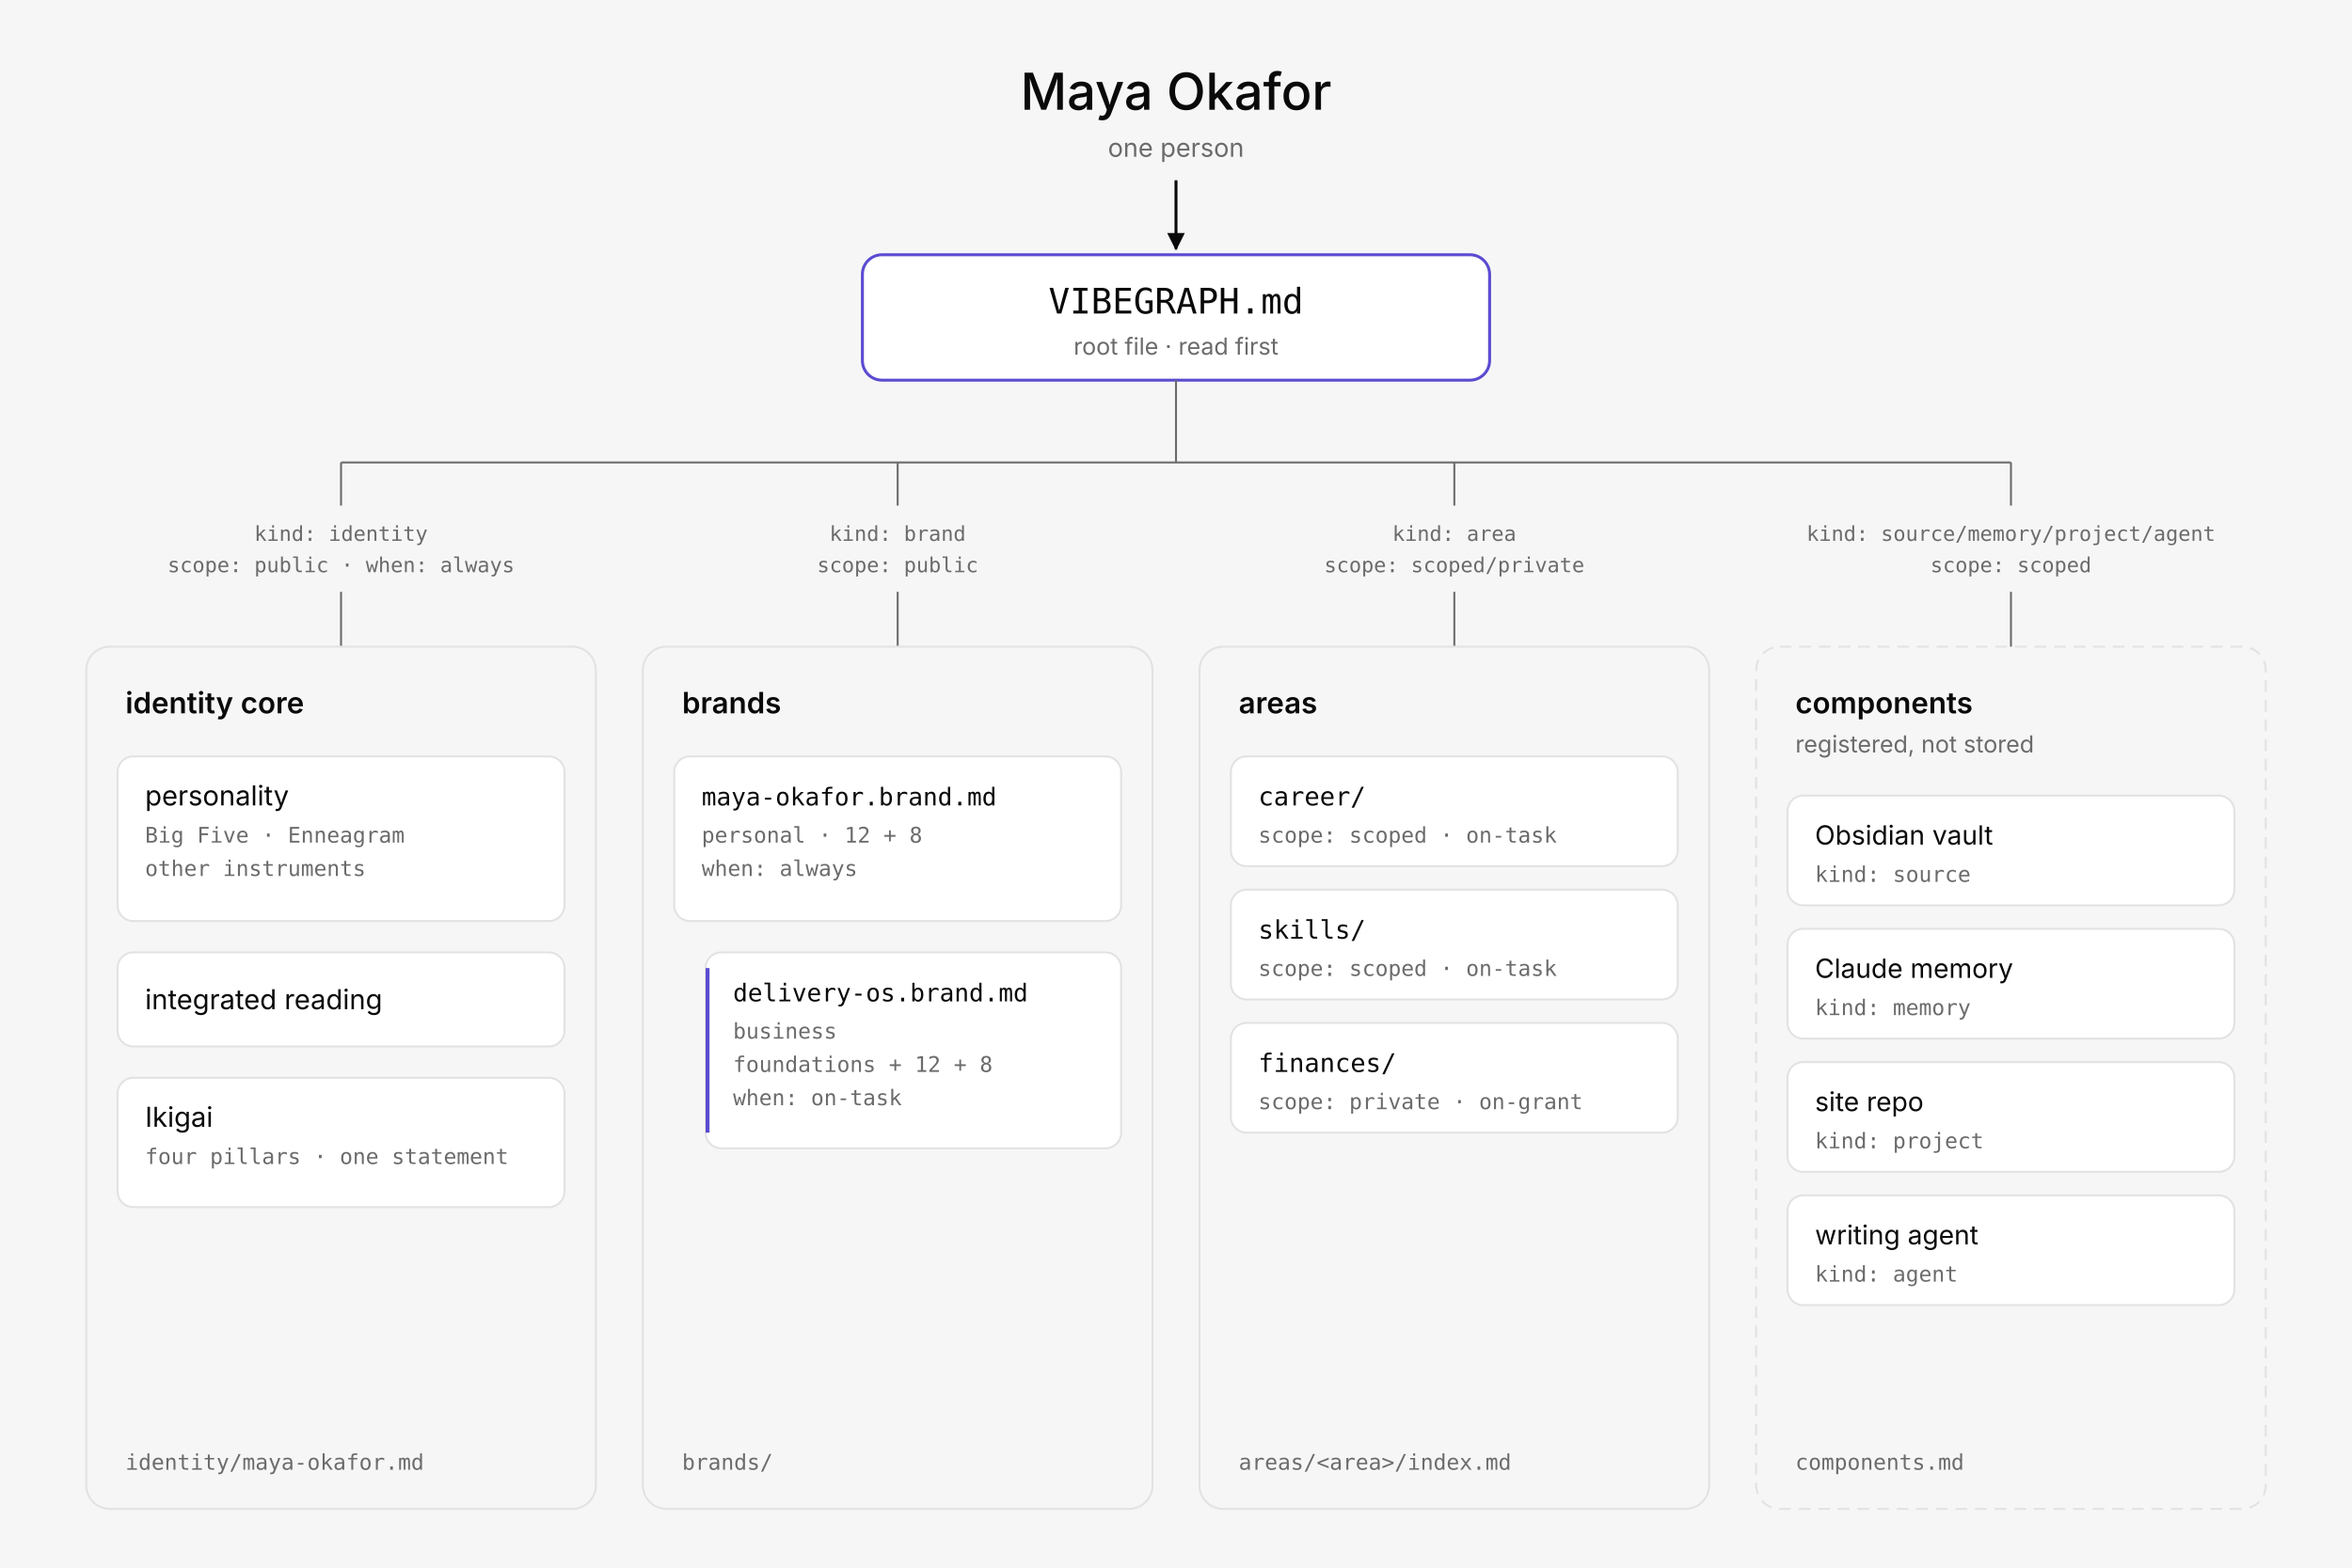
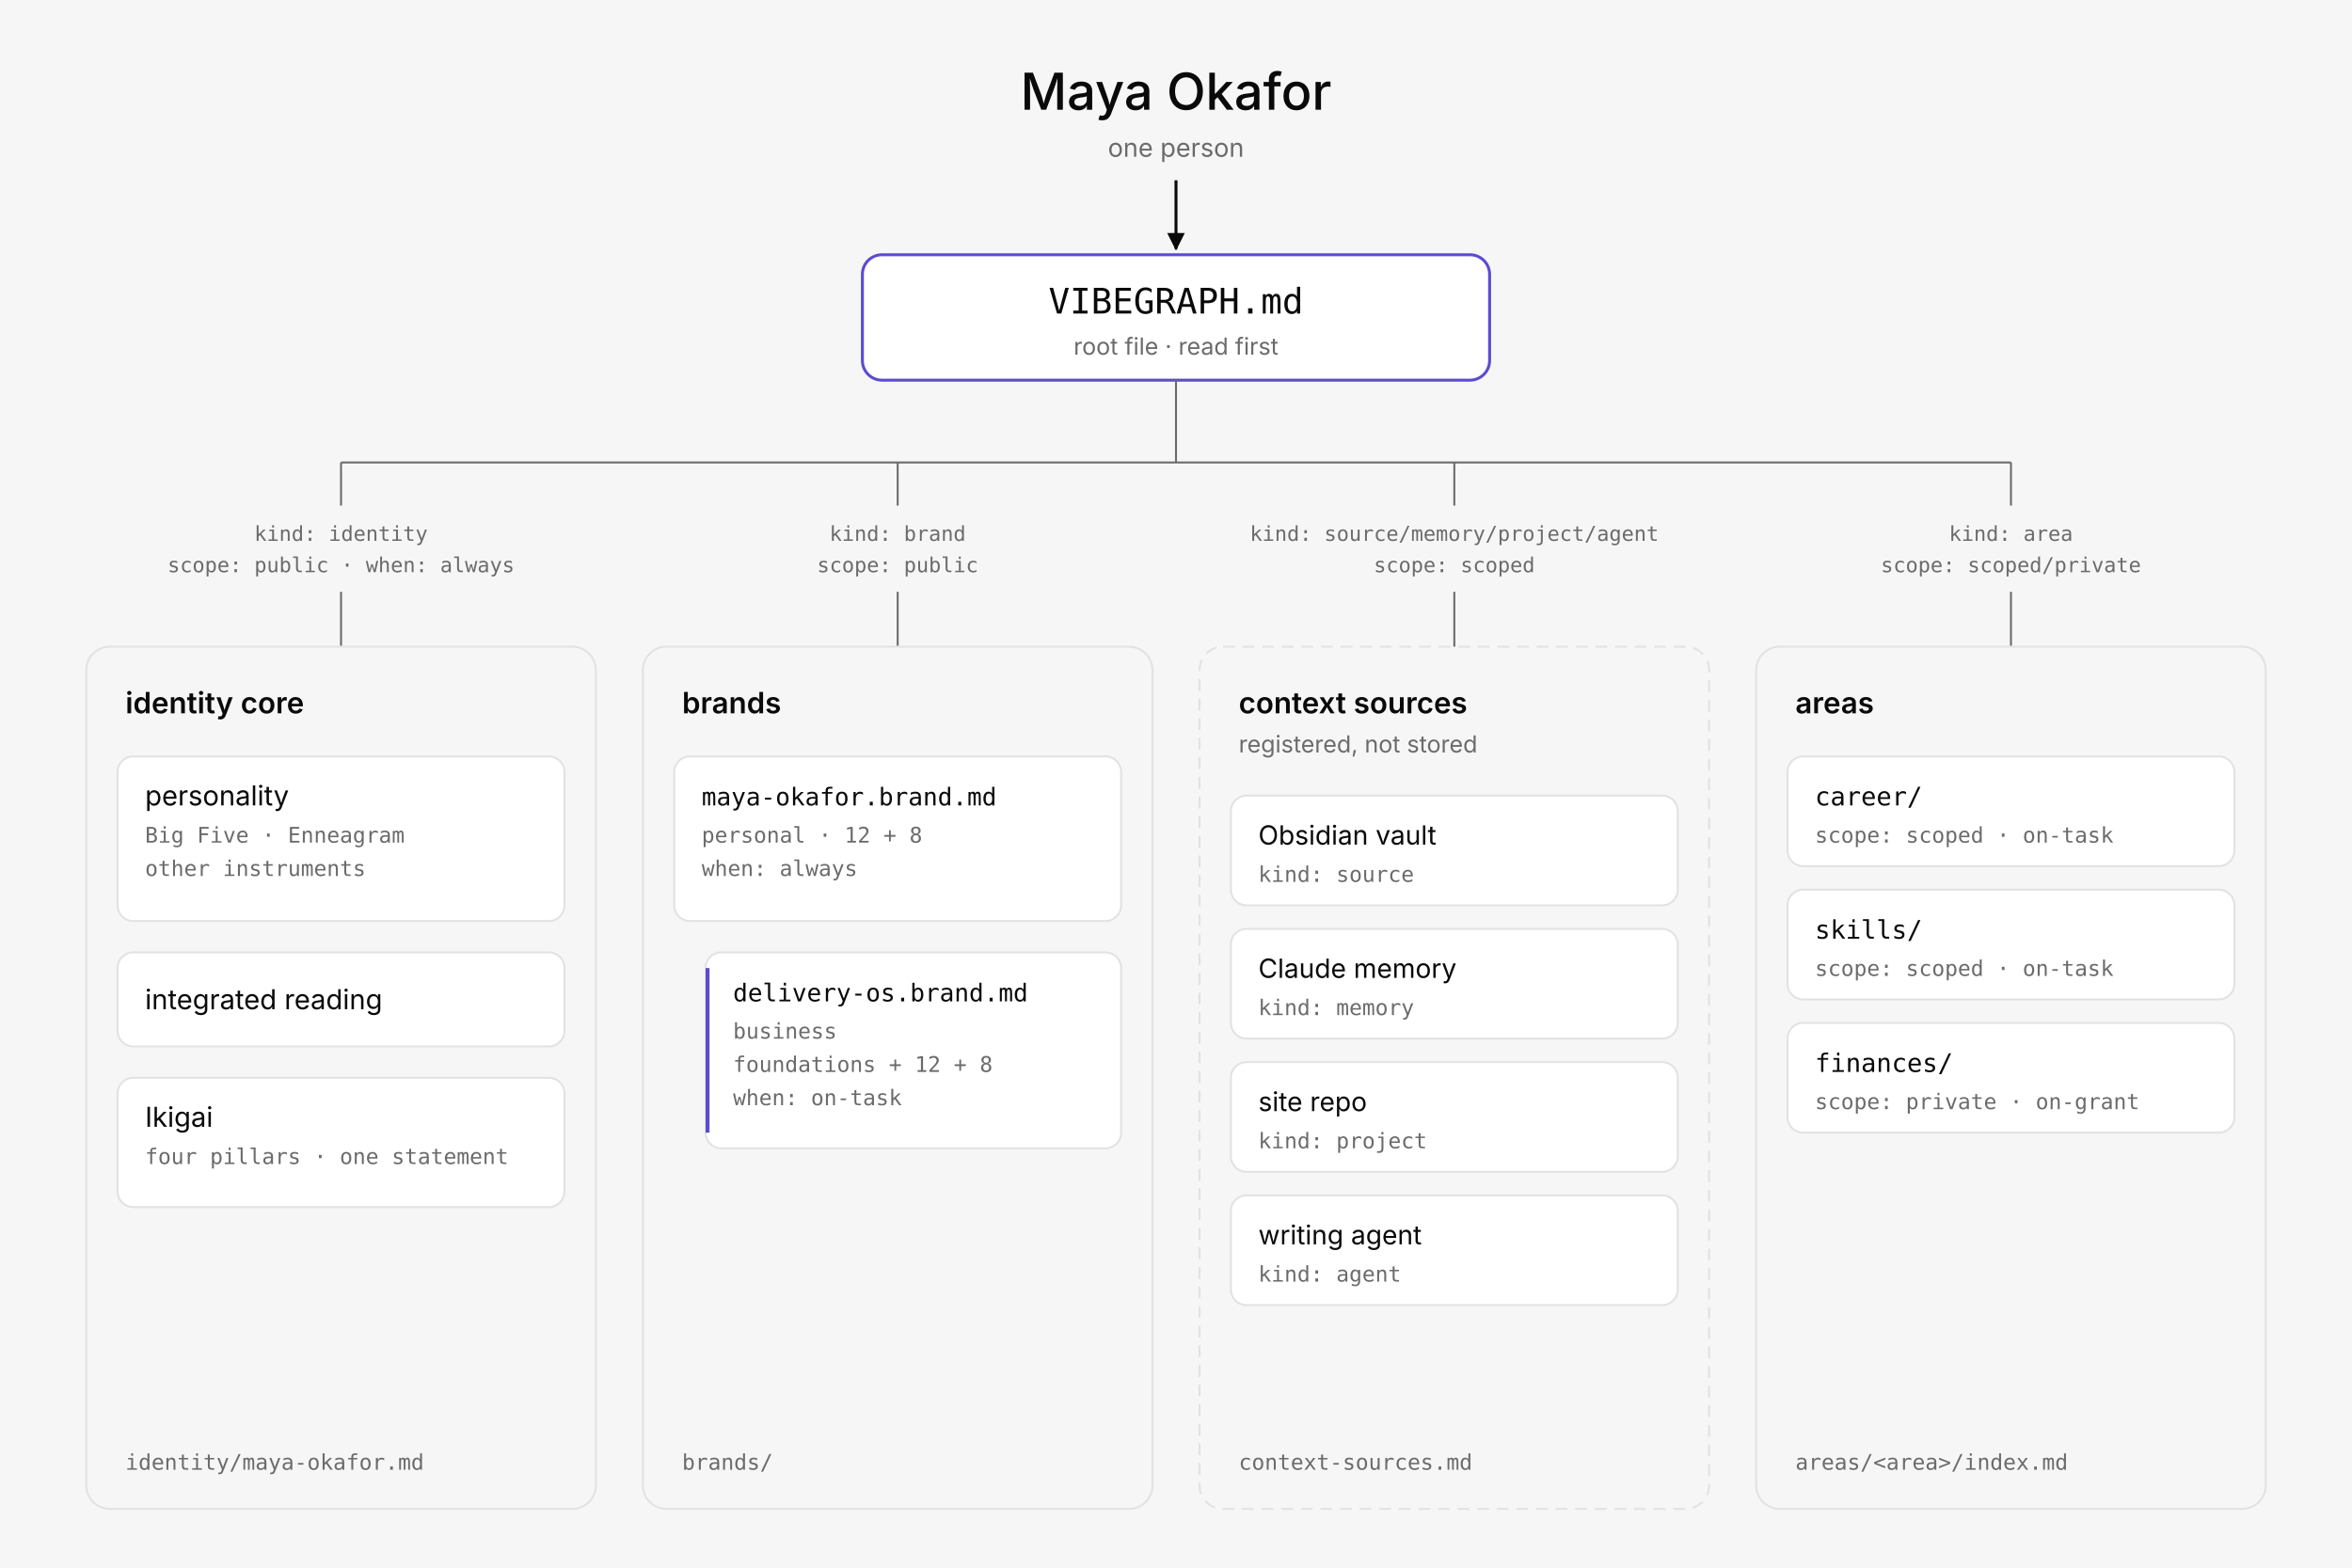
<svg xmlns="http://www.w3.org/2000/svg" viewBox="0 0 1200 800" width="1200" height="800" role="img" aria-label="Figure 1: the anatomy of a vibegraph">
  <rect width="1200" height="800" fill="#f6f6f6" />
  <defs>
    <marker id="f1-arrow" viewBox="0 0 10 10" refX="9" refY="5" markerWidth="6" markerHeight="6" orient="auto">
      <path d="M0,0 L10,5 L0,10 z" fill="#0a0a0a" />
    </marker>
  </defs>
  <text x="600.0" y="56.0" font-family="'Space Grotesk', Inter, sans-serif" font-size="26" font-weight="500" fill="#0a0a0a" text-anchor="middle">Maya Okafor</text>
  <text x="600.0" y="80.0" font-family="Inter, sans-serif" font-size="13" font-weight="400" fill="#6b6b6b" text-anchor="middle">one person</text>
  <line x1="600.0" y1="92.0" x2="600.0" y2="127.0" stroke="#0a0a0a" stroke-width="1.5" marker-end="url(#f1-arrow)" />
  <rect x="440.0" y="130.0" width="320.0" height="64.0" rx="10" fill="#ffffff" stroke="#5a4bd1" stroke-width="1.5" />
  <text x="600.0" y="160.0" font-family="'IBM Plex Mono', Menlo, monospace" font-size="18" font-weight="500" fill="#0a0a0a" text-anchor="middle">VIBEGRAPH.md</text>
  <text x="600.0" y="181.0" font-family="Inter, sans-serif" font-size="12" font-weight="400" fill="#6b6b6b" text-anchor="middle">root file · read first</text>
  <line x1="600.0" y1="194.0" x2="600.0" y2="236.0" stroke="#6b6b6b" stroke-width="1.0" />
  <line x1="174.0" y1="236.0" x2="1026.0" y2="236.0" stroke="#6b6b6b" stroke-width="1.0" />
  <line x1="174.0" y1="236.0" x2="174.0" y2="330.0" stroke="#6b6b6b" stroke-width="1.0" />
  <rect x="77.8" y="258.0" width="192.4" height="44.0" rx="4" fill="#f6f6f6" stroke="none" stroke-width="0" />
  <text x="174.0" y="276.0" font-family="'IBM Plex Mono', Menlo, monospace" font-size="10.5" font-weight="400" fill="#6b6b6b" text-anchor="middle">kind: identity</text>
  <text x="174.0" y="292.0" font-family="'IBM Plex Mono', Menlo, monospace" font-size="10.5" font-weight="400" fill="#6b6b6b" text-anchor="middle">scope: public · when: always</text>
  <line x1="458.0" y1="236.0" x2="458.0" y2="330.0" stroke="#6b6b6b" stroke-width="1.0" />
  <rect x="409.1" y="258.0" width="97.9" height="44.0" rx="4" fill="#f6f6f6" stroke="none" stroke-width="0" />
  <text x="458.0" y="276.0" font-family="'IBM Plex Mono', Menlo, monospace" font-size="10.5" font-weight="400" fill="#6b6b6b" text-anchor="middle">kind: brand</text>
  <text x="458.0" y="292.0" font-family="'IBM Plex Mono', Menlo, monospace" font-size="10.5" font-weight="400" fill="#6b6b6b" text-anchor="middle">scope: public</text>
  <line x1="742.0" y1="236.0" x2="742.0" y2="330.0" stroke="#6b6b6b" stroke-width="1.0" />
-   <rect x="667.9" y="258.0" width="148.3" height="44.0" rx="4" fill="#f6f6f6" stroke="none" stroke-width="0" />
-   <text x="742.0" y="276.0" font-family="'IBM Plex Mono', Menlo, monospace" font-size="10.5" font-weight="400" fill="#6b6b6b" text-anchor="middle">kind: area</text>
-   <text x="742.0" y="292.0" font-family="'IBM Plex Mono', Menlo, monospace" font-size="10.5" font-weight="400" fill="#6b6b6b" text-anchor="middle">scope: scoped/private</text>
+   <rect x="630.0" y="258.0" width="223.9" height="44.0" rx="4" fill="#f6f6f6" stroke="none" stroke-width="0" />
+   <text x="742.0" y="276.0" font-family="'IBM Plex Mono', Menlo, monospace" font-size="10.5" font-weight="400" fill="#6b6b6b" text-anchor="middle">kind: source/memory/project/agent</text>
+   <text x="742.0" y="292.0" font-family="'IBM Plex Mono', Menlo, monospace" font-size="10.5" font-weight="400" fill="#6b6b6b" text-anchor="middle">scope: scoped</text>
  <line x1="1026.0" y1="236.0" x2="1026.0" y2="330.0" stroke="#6b6b6b" stroke-width="1.0" />
-   <rect x="914.0" y="258.0" width="223.9" height="44.0" rx="4" fill="#f6f6f6" stroke="none" stroke-width="0" />
-   <text x="1026.0" y="276.0" font-family="'IBM Plex Mono', Menlo, monospace" font-size="10.5" font-weight="400" fill="#6b6b6b" text-anchor="middle">kind: source/memory/project/agent</text>
-   <text x="1026.0" y="292.0" font-family="'IBM Plex Mono', Menlo, monospace" font-size="10.5" font-weight="400" fill="#6b6b6b" text-anchor="middle">scope: scoped</text>
+   <rect x="951.9" y="258.0" width="148.3" height="44.0" rx="4" fill="#f6f6f6" stroke="none" stroke-width="0" />
+   <text x="1026.0" y="276.0" font-family="'IBM Plex Mono', Menlo, monospace" font-size="10.5" font-weight="400" fill="#6b6b6b" text-anchor="middle">kind: area</text>
+   <text x="1026.0" y="292.0" font-family="'IBM Plex Mono', Menlo, monospace" font-size="10.5" font-weight="400" fill="#6b6b6b" text-anchor="middle">scope: scoped/private</text>
  <rect x="44.0" y="330.0" width="260.0" height="440.0" rx="12" fill="none" stroke="#e2e2e2" stroke-width="1.0" />
  <text x="64.0" y="364.0" font-family="Inter, sans-serif" font-size="15" font-weight="600" fill="#0a0a0a" text-anchor="start">identity core</text>
  <rect x="328.0" y="330.0" width="260.0" height="440.0" rx="12" fill="none" stroke="#e2e2e2" stroke-width="1.0" />
  <text x="348.0" y="364.0" font-family="Inter, sans-serif" font-size="15" font-weight="600" fill="#0a0a0a" text-anchor="start">brands</text>
-   <rect x="612.0" y="330.0" width="260.0" height="440.0" rx="12" fill="none" stroke="#e2e2e2" stroke-width="1.0" />
-   <text x="632.0" y="364.0" font-family="Inter, sans-serif" font-size="15" font-weight="600" fill="#0a0a0a" text-anchor="start">areas</text>
-   <rect x="896.0" y="330.0" width="260.0" height="440.0" rx="12" fill="none" stroke="#e2e2e2" stroke-width="1.0" stroke-dasharray="6 4" />
-   <text x="916.0" y="364.0" font-family="Inter, sans-serif" font-size="15" font-weight="600" fill="#0a0a0a" text-anchor="start">components</text>
-   <text x="916.0" y="384.0" font-family="Inter, sans-serif" font-size="12" font-weight="400" fill="#6b6b6b" text-anchor="start">registered, not stored</text>
+   <rect x="612.0" y="330.0" width="260.0" height="440.0" rx="12" fill="none" stroke="#e2e2e2" stroke-width="1.0" stroke-dasharray="6 4" />
+   <text x="632.0" y="364.0" font-family="Inter, sans-serif" font-size="15" font-weight="600" fill="#0a0a0a" text-anchor="start">context sources</text>
+   <rect x="896.0" y="330.0" width="260.0" height="440.0" rx="12" fill="none" stroke="#e2e2e2" stroke-width="1.0" />
+   <text x="916.0" y="364.0" font-family="Inter, sans-serif" font-size="15" font-weight="600" fill="#0a0a0a" text-anchor="start">areas</text>
+   <text x="632.0" y="384.0" font-family="Inter, sans-serif" font-size="12" font-weight="400" fill="#6b6b6b" text-anchor="start">registered, not stored</text>
  <rect x="60.0" y="386.0" width="228.0" height="84.0" rx="8" fill="#ffffff" stroke="#e2e2e2" stroke-width="1.0" />
  <text x="74.0" y="411.0" font-family="Inter, sans-serif" font-size="14" font-weight="400" fill="#0a0a0a" text-anchor="start">personality</text>
  <text x="74.0" y="430.0" font-family="'IBM Plex Mono', Menlo, monospace" font-size="11" font-weight="400" fill="#6b6b6b" text-anchor="start">Big Five · Enneagram</text>
  <text x="74.0" y="447.0" font-family="'IBM Plex Mono', Menlo, monospace" font-size="11" font-weight="400" fill="#6b6b6b" text-anchor="start">other instruments</text>
  <rect x="60.0" y="486.0" width="228.0" height="48.0" rx="8" fill="#ffffff" stroke="#e2e2e2" stroke-width="1.0" />
  <text x="74.0" y="515.0" font-family="Inter, sans-serif" font-size="14" font-weight="400" fill="#0a0a0a" text-anchor="start">integrated reading</text>
  <rect x="60.0" y="550.0" width="228.0" height="66.0" rx="8" fill="#ffffff" stroke="#e2e2e2" stroke-width="1.0" />
  <text x="74.0" y="575.0" font-family="Inter, sans-serif" font-size="14" font-weight="400" fill="#0a0a0a" text-anchor="start">Ikigai</text>
  <text x="74.0" y="594.0" font-family="'IBM Plex Mono', Menlo, monospace" font-size="11" font-weight="400" fill="#6b6b6b" text-anchor="start">four pillars · one statement</text>
  <text x="64.0" y="750.0" font-family="'IBM Plex Mono', Menlo, monospace" font-size="11" font-weight="400" fill="#6b6b6b" text-anchor="start">identity/maya-okafor.md</text>
  <rect x="344.0" y="386.0" width="228.0" height="84.0" rx="8" fill="#ffffff" stroke="#e2e2e2" stroke-width="1.0" />
  <text x="358.0" y="411.0" font-family="'IBM Plex Mono', Menlo, monospace" font-size="12.5" font-weight="500" fill="#0a0a0a" text-anchor="start">maya-okafor.brand.md</text>
  <text x="358.0" y="430.0" font-family="'IBM Plex Mono', Menlo, monospace" font-size="11" font-weight="400" fill="#6b6b6b" text-anchor="start">personal · 12 + 8</text>
  <text x="358.0" y="447.0" font-family="'IBM Plex Mono', Menlo, monospace" font-size="11" font-weight="400" fill="#6b6b6b" text-anchor="start">when: always</text>
  <rect x="360.0" y="486.0" width="212.0" height="100.0" rx="8" fill="#ffffff" stroke="#e2e2e2" stroke-width="1.0" />
  <line x1="361.0" y1="494.0" x2="361.0" y2="578.0" stroke="#5a4bd1" stroke-width="2" />
  <text x="374.0" y="511.0" font-family="'IBM Plex Mono', Menlo, monospace" font-size="12.5" font-weight="500" fill="#0a0a0a" text-anchor="start">delivery-os.brand.md</text>
  <text x="374.0" y="530.0" font-family="'IBM Plex Mono', Menlo, monospace" font-size="11" font-weight="400" fill="#6b6b6b" text-anchor="start">business</text>
  <text x="374.0" y="547.0" font-family="'IBM Plex Mono', Menlo, monospace" font-size="11" font-weight="400" fill="#6b6b6b" text-anchor="start">foundations + 12 + 8</text>
  <text x="374.0" y="564.0" font-family="'IBM Plex Mono', Menlo, monospace" font-size="11" font-weight="400" fill="#6b6b6b" text-anchor="start">when: on-task</text>
  <text x="348.0" y="750.0" font-family="'IBM Plex Mono', Menlo, monospace" font-size="11" font-weight="400" fill="#6b6b6b" text-anchor="start">brands/</text>
-   <rect x="628.0" y="386.0" width="228.0" height="56.0" rx="8" fill="#ffffff" stroke="#e2e2e2" stroke-width="1.0" />
-   <text x="642.0" y="411.0" font-family="'IBM Plex Mono', Menlo, monospace" font-size="13" font-weight="500" fill="#0a0a0a" text-anchor="start">career/</text>
-   <text x="642.0" y="430.0" font-family="'IBM Plex Mono', Menlo, monospace" font-size="11" font-weight="400" fill="#6b6b6b" text-anchor="start">scope: scoped · on-task</text>
-   <rect x="628.0" y="454.0" width="228.0" height="56.0" rx="8" fill="#ffffff" stroke="#e2e2e2" stroke-width="1.0" />
-   <text x="642.0" y="479.0" font-family="'IBM Plex Mono', Menlo, monospace" font-size="13" font-weight="500" fill="#0a0a0a" text-anchor="start">skills/</text>
-   <text x="642.0" y="498.0" font-family="'IBM Plex Mono', Menlo, monospace" font-size="11" font-weight="400" fill="#6b6b6b" text-anchor="start">scope: scoped · on-task</text>
-   <rect x="628.0" y="522.0" width="228.0" height="56.0" rx="8" fill="#ffffff" stroke="#e2e2e2" stroke-width="1.0" />
-   <text x="642.0" y="547.0" font-family="'IBM Plex Mono', Menlo, monospace" font-size="13" font-weight="500" fill="#0a0a0a" text-anchor="start">finances/</text>
-   <text x="642.0" y="566.0" font-family="'IBM Plex Mono', Menlo, monospace" font-size="11" font-weight="400" fill="#6b6b6b" text-anchor="start">scope: private · on-grant</text>
-   <text x="632.0" y="750.0" font-family="'IBM Plex Mono', Menlo, monospace" font-size="11" font-weight="400" fill="#6b6b6b" text-anchor="start">areas/&lt;area&gt;/index.md</text>
-   <rect x="912.0" y="406.0" width="228.0" height="56.0" rx="8" fill="#ffffff" stroke="#e2e2e2" stroke-width="1.0" />
-   <text x="926.0" y="431.0" font-family="Inter, sans-serif" font-size="13.5" font-weight="400" fill="#0a0a0a" text-anchor="start">Obsidian vault</text>
-   <text x="926.0" y="450.0" font-family="'IBM Plex Mono', Menlo, monospace" font-size="11" font-weight="400" fill="#6b6b6b" text-anchor="start">kind: source</text>
-   <rect x="912.0" y="474.0" width="228.0" height="56.0" rx="8" fill="#ffffff" stroke="#e2e2e2" stroke-width="1.0" />
-   <text x="926.0" y="499.0" font-family="Inter, sans-serif" font-size="13.5" font-weight="400" fill="#0a0a0a" text-anchor="start">Claude memory</text>
-   <text x="926.0" y="518.0" font-family="'IBM Plex Mono', Menlo, monospace" font-size="11" font-weight="400" fill="#6b6b6b" text-anchor="start">kind: memory</text>
-   <rect x="912.0" y="542.0" width="228.0" height="56.0" rx="8" fill="#ffffff" stroke="#e2e2e2" stroke-width="1.0" />
-   <text x="926.0" y="567.0" font-family="Inter, sans-serif" font-size="13.5" font-weight="400" fill="#0a0a0a" text-anchor="start">site repo</text>
-   <text x="926.0" y="586.0" font-family="'IBM Plex Mono', Menlo, monospace" font-size="11" font-weight="400" fill="#6b6b6b" text-anchor="start">kind: project</text>
-   <rect x="912.0" y="610.0" width="228.0" height="56.0" rx="8" fill="#ffffff" stroke="#e2e2e2" stroke-width="1.0" />
-   <text x="926.0" y="635.0" font-family="Inter, sans-serif" font-size="13.5" font-weight="400" fill="#0a0a0a" text-anchor="start">writing agent</text>
-   <text x="926.0" y="654.0" font-family="'IBM Plex Mono', Menlo, monospace" font-size="11" font-weight="400" fill="#6b6b6b" text-anchor="start">kind: agent</text>
-   <text x="916.0" y="750.0" font-family="'IBM Plex Mono', Menlo, monospace" font-size="11" font-weight="400" fill="#6b6b6b" text-anchor="start">components.md</text>
+   <rect x="628.0" y="406.0" width="228.0" height="56.0" rx="8" fill="#ffffff" stroke="#e2e2e2" stroke-width="1.0" />
+   <text x="642.0" y="431.0" font-family="Inter, sans-serif" font-size="13.5" font-weight="400" fill="#0a0a0a" text-anchor="start">Obsidian vault</text>
+   <text x="642.0" y="450.0" font-family="'IBM Plex Mono', Menlo, monospace" font-size="11" font-weight="400" fill="#6b6b6b" text-anchor="start">kind: source</text>
+   <rect x="628.0" y="474.0" width="228.0" height="56.0" rx="8" fill="#ffffff" stroke="#e2e2e2" stroke-width="1.0" />
+   <text x="642.0" y="499.0" font-family="Inter, sans-serif" font-size="13.5" font-weight="400" fill="#0a0a0a" text-anchor="start">Claude memory</text>
+   <text x="642.0" y="518.0" font-family="'IBM Plex Mono', Menlo, monospace" font-size="11" font-weight="400" fill="#6b6b6b" text-anchor="start">kind: memory</text>
+   <rect x="628.0" y="542.0" width="228.0" height="56.0" rx="8" fill="#ffffff" stroke="#e2e2e2" stroke-width="1.0" />
+   <text x="642.0" y="567.0" font-family="Inter, sans-serif" font-size="13.5" font-weight="400" fill="#0a0a0a" text-anchor="start">site repo</text>
+   <text x="642.0" y="586.0" font-family="'IBM Plex Mono', Menlo, monospace" font-size="11" font-weight="400" fill="#6b6b6b" text-anchor="start">kind: project</text>
+   <rect x="628.0" y="610.0" width="228.0" height="56.0" rx="8" fill="#ffffff" stroke="#e2e2e2" stroke-width="1.0" />
+   <text x="642.0" y="635.0" font-family="Inter, sans-serif" font-size="13.5" font-weight="400" fill="#0a0a0a" text-anchor="start">writing agent</text>
+   <text x="642.0" y="654.0" font-family="'IBM Plex Mono', Menlo, monospace" font-size="11" font-weight="400" fill="#6b6b6b" text-anchor="start">kind: agent</text>
+   <text x="632.0" y="750.0" font-family="'IBM Plex Mono', Menlo, monospace" font-size="11" font-weight="400" fill="#6b6b6b" text-anchor="start">context-sources.md</text>
+   <rect x="912.0" y="386.0" width="228.0" height="56.0" rx="8" fill="#ffffff" stroke="#e2e2e2" stroke-width="1.0" />
+   <text x="926.0" y="411.0" font-family="'IBM Plex Mono', Menlo, monospace" font-size="13" font-weight="500" fill="#0a0a0a" text-anchor="start">career/</text>
+   <text x="926.0" y="430.0" font-family="'IBM Plex Mono', Menlo, monospace" font-size="11" font-weight="400" fill="#6b6b6b" text-anchor="start">scope: scoped · on-task</text>
+   <rect x="912.0" y="454.0" width="228.0" height="56.0" rx="8" fill="#ffffff" stroke="#e2e2e2" stroke-width="1.0" />
+   <text x="926.0" y="479.0" font-family="'IBM Plex Mono', Menlo, monospace" font-size="13" font-weight="500" fill="#0a0a0a" text-anchor="start">skills/</text>
+   <text x="926.0" y="498.0" font-family="'IBM Plex Mono', Menlo, monospace" font-size="11" font-weight="400" fill="#6b6b6b" text-anchor="start">scope: scoped · on-task</text>
+   <rect x="912.0" y="522.0" width="228.0" height="56.0" rx="8" fill="#ffffff" stroke="#e2e2e2" stroke-width="1.0" />
+   <text x="926.0" y="547.0" font-family="'IBM Plex Mono', Menlo, monospace" font-size="13" font-weight="500" fill="#0a0a0a" text-anchor="start">finances/</text>
+   <text x="926.0" y="566.0" font-family="'IBM Plex Mono', Menlo, monospace" font-size="11" font-weight="400" fill="#6b6b6b" text-anchor="start">scope: private · on-grant</text>
+   <text x="916.0" y="750.0" font-family="'IBM Plex Mono', Menlo, monospace" font-size="11" font-weight="400" fill="#6b6b6b" text-anchor="start">areas/&lt;area&gt;/index.md</text>
</svg>
